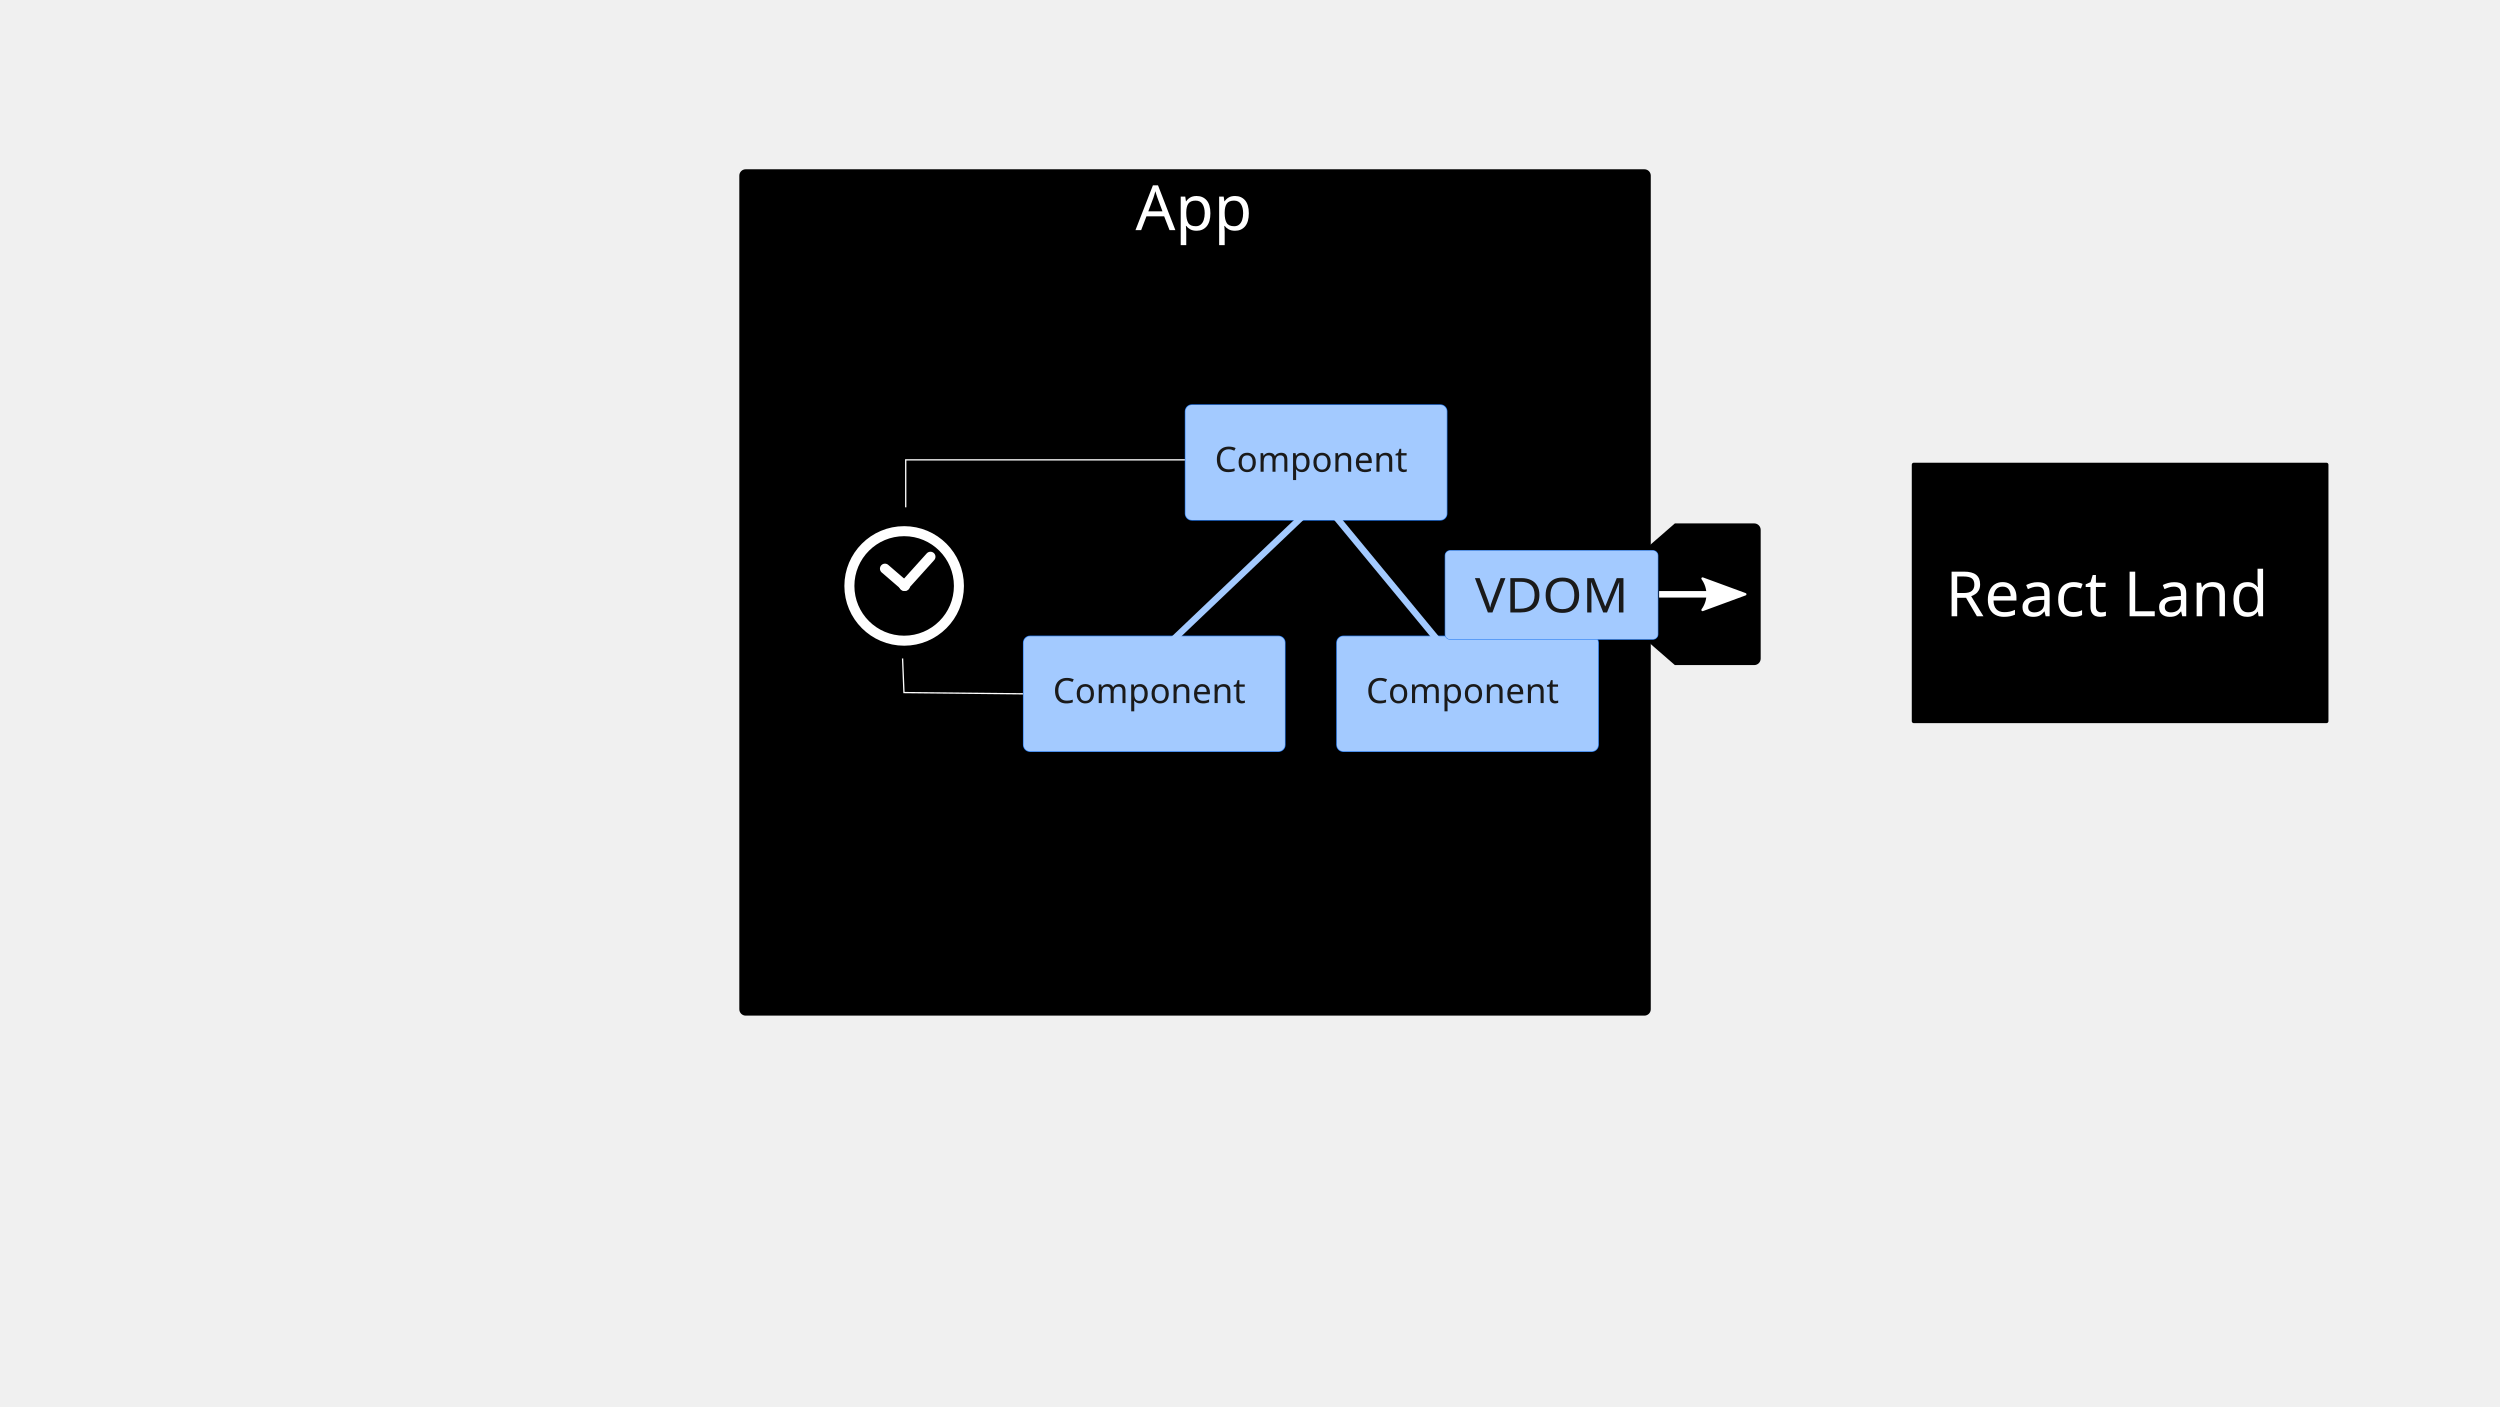
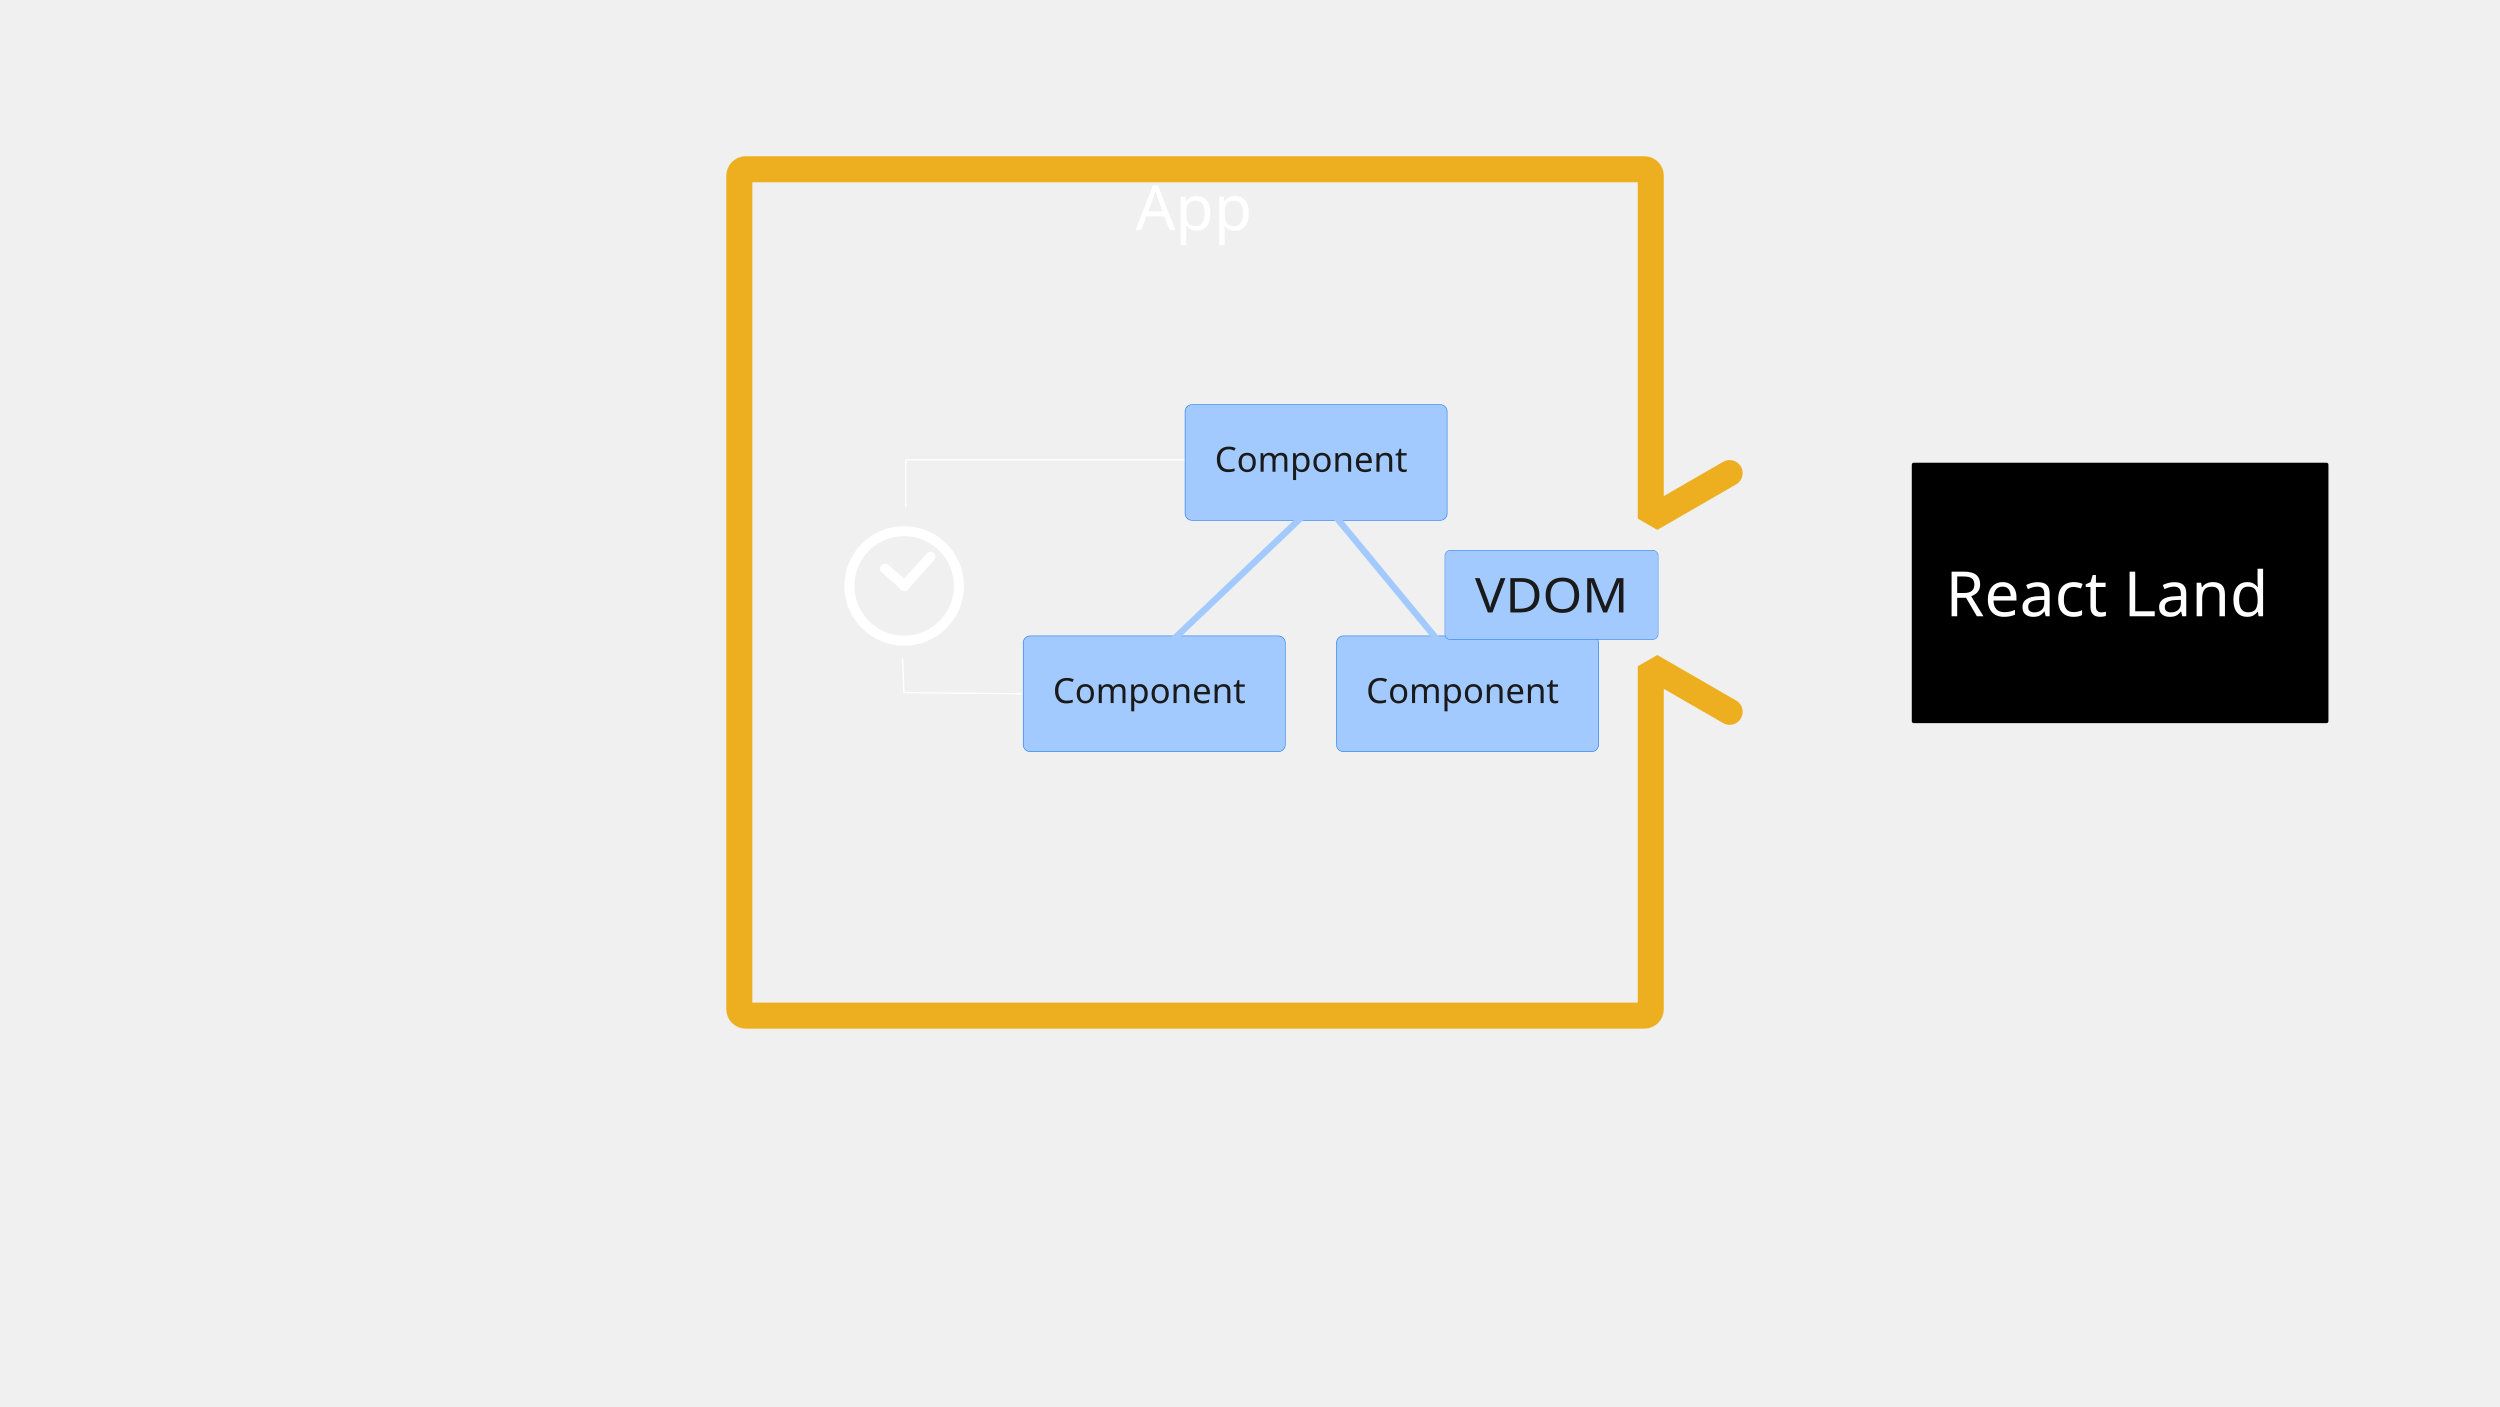
<svg xmlns="http://www.w3.org/2000/svg" width="1920" height="1080" viewBox="0 0 508 285.75" id="svg8">
  <defs id="defs15462">
    <marker orient="auto" id="marker11503" overflow="visible">
      <path id="path11501" d="M-5.231-2.42L1.324-.01-5.23 2.401c1.047-1.423 1.041-3.37 0-4.821z" fill="#fff" fill-rule="evenodd" stroke="#fff" stroke-width=".375" stroke-linejoin="round" />
    </marker>
    <marker id="marker17553" orient="auto" overflow="visible">
      <path d="M-5.231-2.42L1.324-.01-5.23 2.401c1.047-1.423 1.041-3.37 0-4.821z" id="path17551" fill="#fff" fill-rule="evenodd" stroke="#fff" stroke-width=".375" stroke-linejoin="round" />
    </marker>
    <marker id="marker17553-3" orient="auto" overflow="visible">
      <path d="M-5.231-2.42L1.324-.01-5.23 2.401c1.047-1.423 1.041-3.37 0-4.821z" id="path17551-6" fill="#fff" fill-rule="evenodd" stroke="#fff" stroke-width=".375" stroke-linejoin="round" />
    </marker>
  </defs>
  <g transform="translate(0 -11.25)" id="layer1">
-     <rect class="appland" ry="1.298" id="rect4666" width="185.208" height="171.979" x="150.229" y="45.646" />
+     <path d="M351.458 107.384l-16.021 9.25v-69.69c0-.72-.58-1.298-1.298-1.298H151.527c-.719 0-1.298.579-1.298 1.298v169.383c0 .719.58 1.298 1.298 1.298H334.14c.719 0 1.298-.579 1.298-1.298v-69.69l16.021 9.25" id="rect4666" fill="none" stroke="#edaf1f" stroke-width="5.292" stroke-linejoin="bevel" stroke-linecap="round" />
    <text style="line-height:6.615px" x="230.728" y="58.019" id="text4915" font-weight="400" font-size="10.583" letter-spacing="0" word-spacing="0" font-family="sans-serif" stroke-width=".265">
      <tspan id="tspan4913" x="230.728" y="58.019" font-size="12.7" fill="#fff">App</tspan>
    </text>
    <g transform="matrix(.513 0 0 .513 111.938 58.843)" id="g4505" stroke="#fff" stroke-width="3.969" stroke-linecap="round">
      <circle r="21.694" cy="139.316" cx="139.935" id="circle4499" fill="none" paint-order="stroke fill markers" />
      <path class="time-min" d="M139.935 139.316l10.419-11.564" id="path4501" fill="none" />
      <path class="time-hour" d="M140.269 139.316l-7.941-6.844" id="path4503" fill="none" />
    </g>
    <path d="M183.403 145.048l.281 6.932 40.346.426v.32" id="path6348" class="stream" fill="none" fill-rule="evenodd" stroke="#fff" stroke-width=".265" />
    <path d="M184.043 114.338v-9.645h77.415" id="path6350" class="stream" fill="none" fill-rule="evenodd" stroke="#fff" stroke-width=".265" />
    <g transform="translate(-8.27 -10.257)" id="g6320">
      <rect ry="1.325" y="150.792" x="216.259" height="23.382" width="53.111" id="rect6314" fill="#a3caff" stroke="#287df2" stroke-width=".256" stroke-linecap="round" stroke-linejoin="round" paint-order="stroke fill markers" />
      <text id="text6318" y="164.367" x="222.211" style="line-height:6.615px" font-weight="400" font-size="7.056" letter-spacing="0" word-spacing="0" font-family="sans-serif" stroke-width=".265">
        <tspan y="164.367" x="222.211" id="tspan6316" fill="#1a1a1a">Component</tspan>
      </text>
    </g>
    <g id="g6328" transform="translate(55.39 -10.257)">
      <rect id="rect6322" width="53.111" height="23.382" x="216.259" y="150.792" ry="1.325" fill="#a3caff" stroke="#287df2" stroke-width=".256" stroke-linecap="round" stroke-linejoin="round" paint-order="stroke fill markers" />
      <text style="line-height:6.615px" x="222.211" y="164.367" id="text6326" font-weight="400" font-size="7.056" letter-spacing="0" word-spacing="0" font-family="sans-serif" stroke-width=".265">
        <tspan id="tspan6324" x="222.211" y="164.367" fill="#1a1a1a">Component</tspan>
      </text>
    </g>
    <g id="g6304" transform="translate(24.619 -57.258)">
      <rect id="rect6298" width="53.111" height="23.382" x="216.259" y="150.792" ry="1.325" fill="#a3caff" stroke="#287df2" stroke-width=".256" stroke-linecap="round" stroke-linejoin="round" paint-order="stroke fill markers" />
      <text style="line-height:6.615px" x="222.211" y="164.367" id="text6302" font-weight="400" font-size="7.056" letter-spacing="0" word-spacing="0" font-family="sans-serif" stroke-width=".265">
        <tspan id="tspan6300" x="222.211" y="164.367" fill="#1a1a1a">Component</tspan>
      </text>
    </g>
    <path d="M264.924 115.937l-27.192 25.912" id="path6431" fill="none" fill-rule="evenodd" stroke="#a3caff" stroke-width="1.323" />
    <path d="M270.362 114.977l24.312 29.431" id="path6433" fill="none" fill-rule="evenodd" stroke="#a3caff" stroke-width="1.323" />
    <rect y="105.275" x="388.474" height="52.917" width="84.667" id="rect5875" ry=".399" class="appland" stroke-width=".375" />
    <text word-spacing="0" letter-spacing="0" font-size="10.583" font-weight="400" id="text5879" y="136.468" x="395.327" style="line-height:6.615px" font-family="sans-serif" stroke-width=".265">
      <tspan font-size="12.7" y="136.468" x="395.327" id="tspan5877" fill="#fff">React Land</tspan>
    </text>
-     <path d="M334.948 141.713l5.388 4.684h16.112a1.32 1.32 0 0 0 1.323-1.323v-26.145a1.32 1.32 0 0 0-1.323-1.323h-16.112l-5.387 4.684z" id="rect7706" class="appland" />
-     <path d="M337.131 132.014h15.75" id="path4527" fill="none" fill-rule="evenodd" stroke="#fff" stroke-width="1.323" marker-end="url(#marker17553-3)" />
    <g id="g8073" class="hidden output" transform="translate(1.058)">
      <rect ry="1.02" y="123.135" x="292.608" height="18.006" width="43.211" id="rect6752" fill="#a3caff" stroke="#287df2" stroke-width=".203" stroke-linecap="round" stroke-linejoin="round" paint-order="stroke fill markers" />
      <text word-spacing="0" letter-spacing="0" font-size="5.585" font-weight="400" id="text6756" y="139.479" x="290.552" style="line-height:5.236px" transform="scale(1.02786 .9729)" font-family="sans-serif" stroke-width=".21">
        <tspan y="139.479" x="290.552" id="tspan6754" font-size="10.053" fill="#1a1a1a">VDOM</tspan>
      </text>
    </g>
  </g>
  <style id="style4585" />
</svg>
